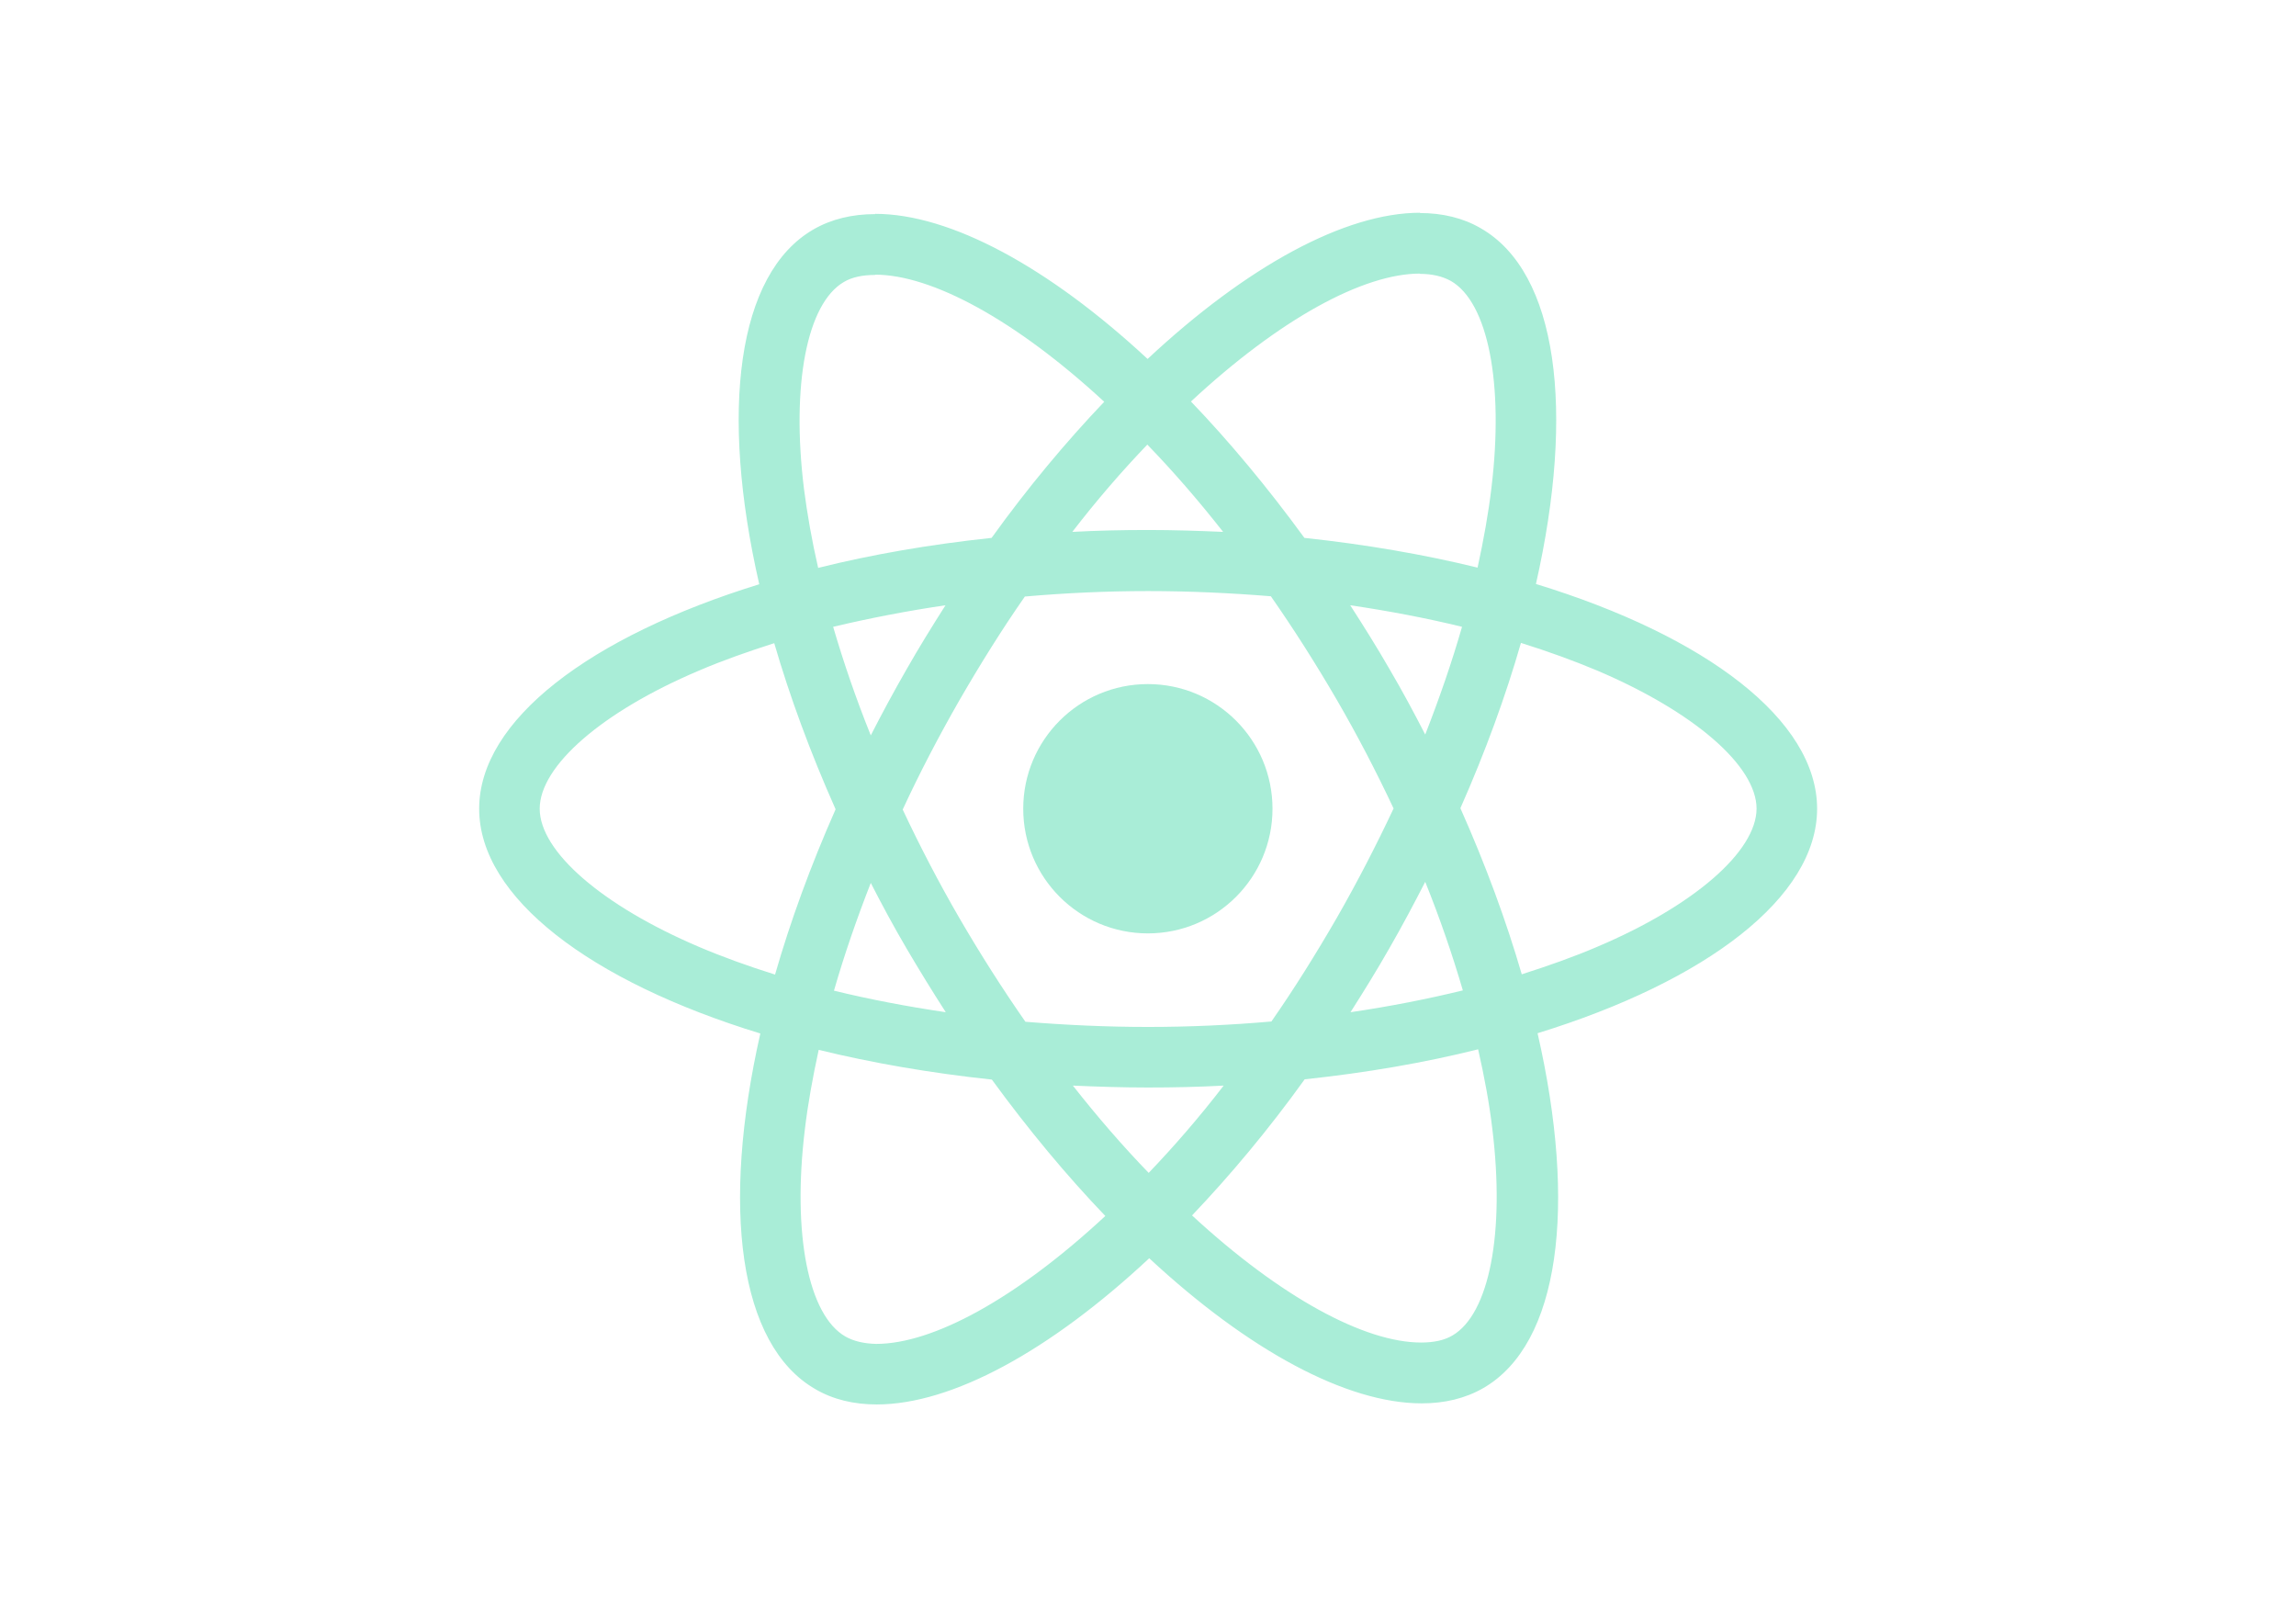
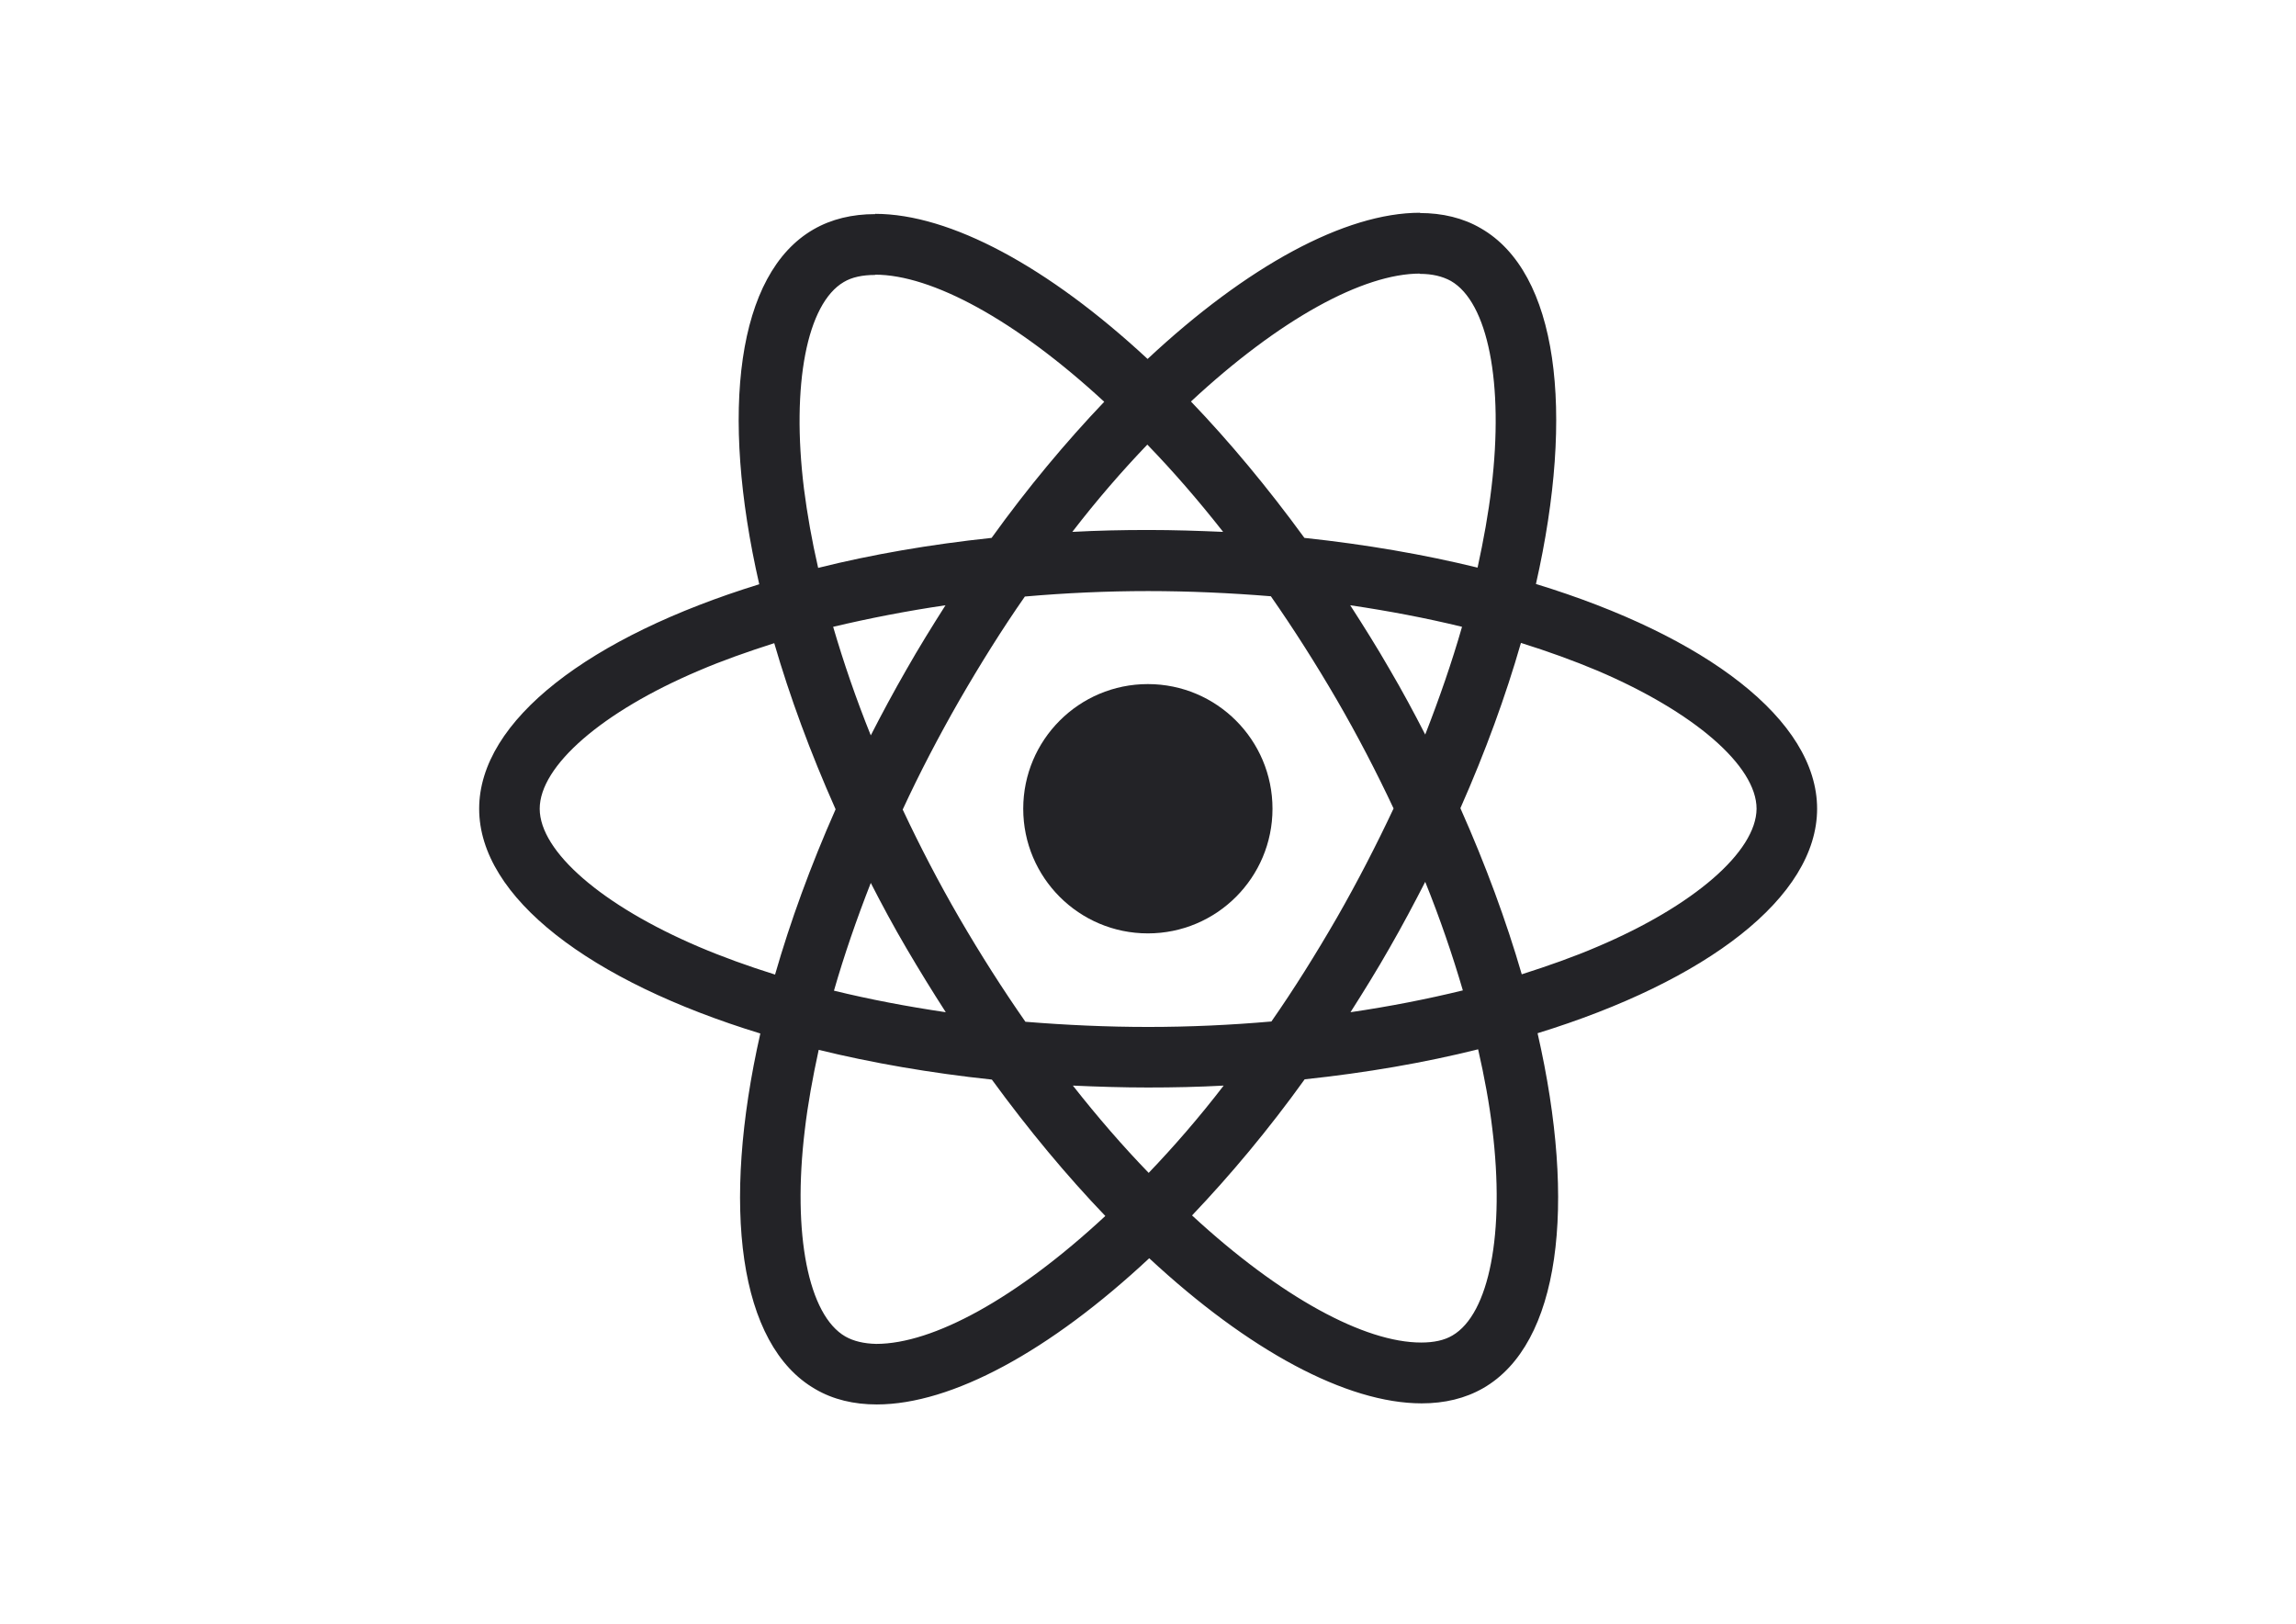
<svg xmlns="http://www.w3.org/2000/svg" viewBox="0 0 841.9 595.3">
-   <g fill="#A9EDD7">
+   <g fill="#232327">
    <path d="M666.3 296.5c0-32.5-40.7-63.3-103.1-82.4 14.4-63.6 8-114.2-20.2-130.4-6.5-3.8-14.1-5.6-22.4-5.6v22.3c4.6 0 8.3.9 11.4 2.6 13.6 7.8 19.5 37.5 14.9 75.7-1.1 9.4-2.9 19.3-5.1 29.4-19.6-4.8-41-8.5-63.5-10.9-13.5-18.5-27.5-35.3-41.6-50 32.6-30.3 63.2-46.9 84-46.9V78c-27.5 0-63.5 19.6-99.9 53.6-36.4-33.8-72.4-53.2-99.9-53.2v22.3c20.7 0 51.4 16.5 84 46.6-14 14.7-28 31.4-41.3 49.9-22.6 2.4-44 6.1-63.6 11-2.3-10-4-19.7-5.2-29-4.7-38.2 1.1-67.9 14.6-75.8 3-1.8 6.9-2.6 11.5-2.6V78.5c-8.4 0-16 1.8-22.6 5.6-28.1 16.2-34.4 66.7-19.9 130.1-62.2 19.2-102.7 49.9-102.7 82.3 0 32.5 40.7 63.3 103.1 82.4-14.4 63.6-8 114.2 20.2 130.4 6.5 3.8 14.1 5.6 22.5 5.6 27.5 0 63.5-19.6 99.9-53.6 36.4 33.8 72.4 53.2 99.9 53.2 8.4 0 16-1.8 22.6-5.6 28.1-16.2 34.4-66.7 19.9-130.1 62-19.1 102.5-49.9 102.5-82.3zm-130.2-66.7c-3.7 12.9-8.3 26.2-13.5 39.5-4.1-8-8.4-16-13.1-24-4.6-8-9.5-15.8-14.4-23.4 14.2 2.1 27.9 4.7 41 7.9zm-45.8 106.5c-7.8 13.5-15.8 26.3-24.1 38.2-14.9 1.3-30 2-45.2 2-15.1 0-30.2-.7-45-1.9-8.3-11.9-16.4-24.6-24.2-38-7.6-13.1-14.5-26.4-20.8-39.8 6.2-13.4 13.2-26.8 20.7-39.9 7.8-13.5 15.8-26.3 24.1-38.2 14.9-1.3 30-2 45.2-2 15.1 0 30.2.7 45 1.9 8.3 11.9 16.4 24.6 24.2 38 7.6 13.1 14.5 26.4 20.8 39.8-6.3 13.4-13.2 26.8-20.7 39.9zm32.3-13c5.4 13.4 10 26.8 13.8 39.8-13.1 3.2-26.9 5.9-41.2 8 4.9-7.7 9.8-15.6 14.4-23.7 4.6-8 8.9-16.1 13-24.1zM421.2 430c-9.3-9.6-18.6-20.3-27.8-32 9 .4 18.2.7 27.5.7 9.4 0 18.7-.2 27.8-.7-9 11.7-18.3 22.4-27.5 32zm-74.4-58.9c-14.2-2.1-27.9-4.7-41-7.9 3.7-12.9 8.3-26.2 13.5-39.5 4.1 8 8.4 16 13.1 24 4.7 8 9.5 15.8 14.4 23.4zM420.7 163c9.3 9.6 18.6 20.3 27.8 32-9-.4-18.2-.7-27.5-.7-9.4 0-18.7.2-27.8.7 9-11.7 18.3-22.4 27.5-32zm-74 58.9c-4.9 7.7-9.8 15.6-14.4 23.7-4.6 8-8.9 16-13 24-5.4-13.4-10-26.8-13.8-39.8 13.1-3.1 26.9-5.8 41.2-7.9zm-90.5 125.2c-35.4-15.1-58.3-34.9-58.3-50.6 0-15.7 22.9-35.6 58.3-50.6 8.6-3.7 18-7 27.7-10.1 5.7 19.6 13.2 40 22.5 60.9-9.2 20.8-16.6 41.1-22.2 60.6-9.9-3.1-19.3-6.5-28-10.2zM310 490c-13.6-7.8-19.5-37.5-14.9-75.7 1.1-9.4 2.9-19.3 5.1-29.4 19.6 4.8 41 8.5 63.5 10.9 13.5 18.5 27.5 35.3 41.6 50-32.6 30.3-63.2 46.9-84 46.9-4.5-.1-8.3-1-11.3-2.7zm237.2-76.2c4.7 38.2-1.1 67.9-14.6 75.8-3 1.8-6.9 2.6-11.5 2.6-20.7 0-51.4-16.5-84-46.6 14-14.7 28-31.4 41.3-49.9 22.6-2.4 44-6.1 63.6-11 2.3 10.1 4.1 19.8 5.2 29.1zm38.5-66.7c-8.6 3.7-18 7-27.7 10.1-5.7-19.6-13.2-40-22.5-60.9 9.2-20.8 16.6-41.1 22.2-60.6 9.9 3.1 19.3 6.5 28.1 10.2 35.4 15.1 58.3 34.9 58.3 50.6-.1 15.7-23 35.6-58.4 50.6zM320.8 78.4z" />
    <circle cx="420.9" cy="296.5" r="45.7" />
    <path d="M520.5 78.1z" />
  </g>
</svg>
